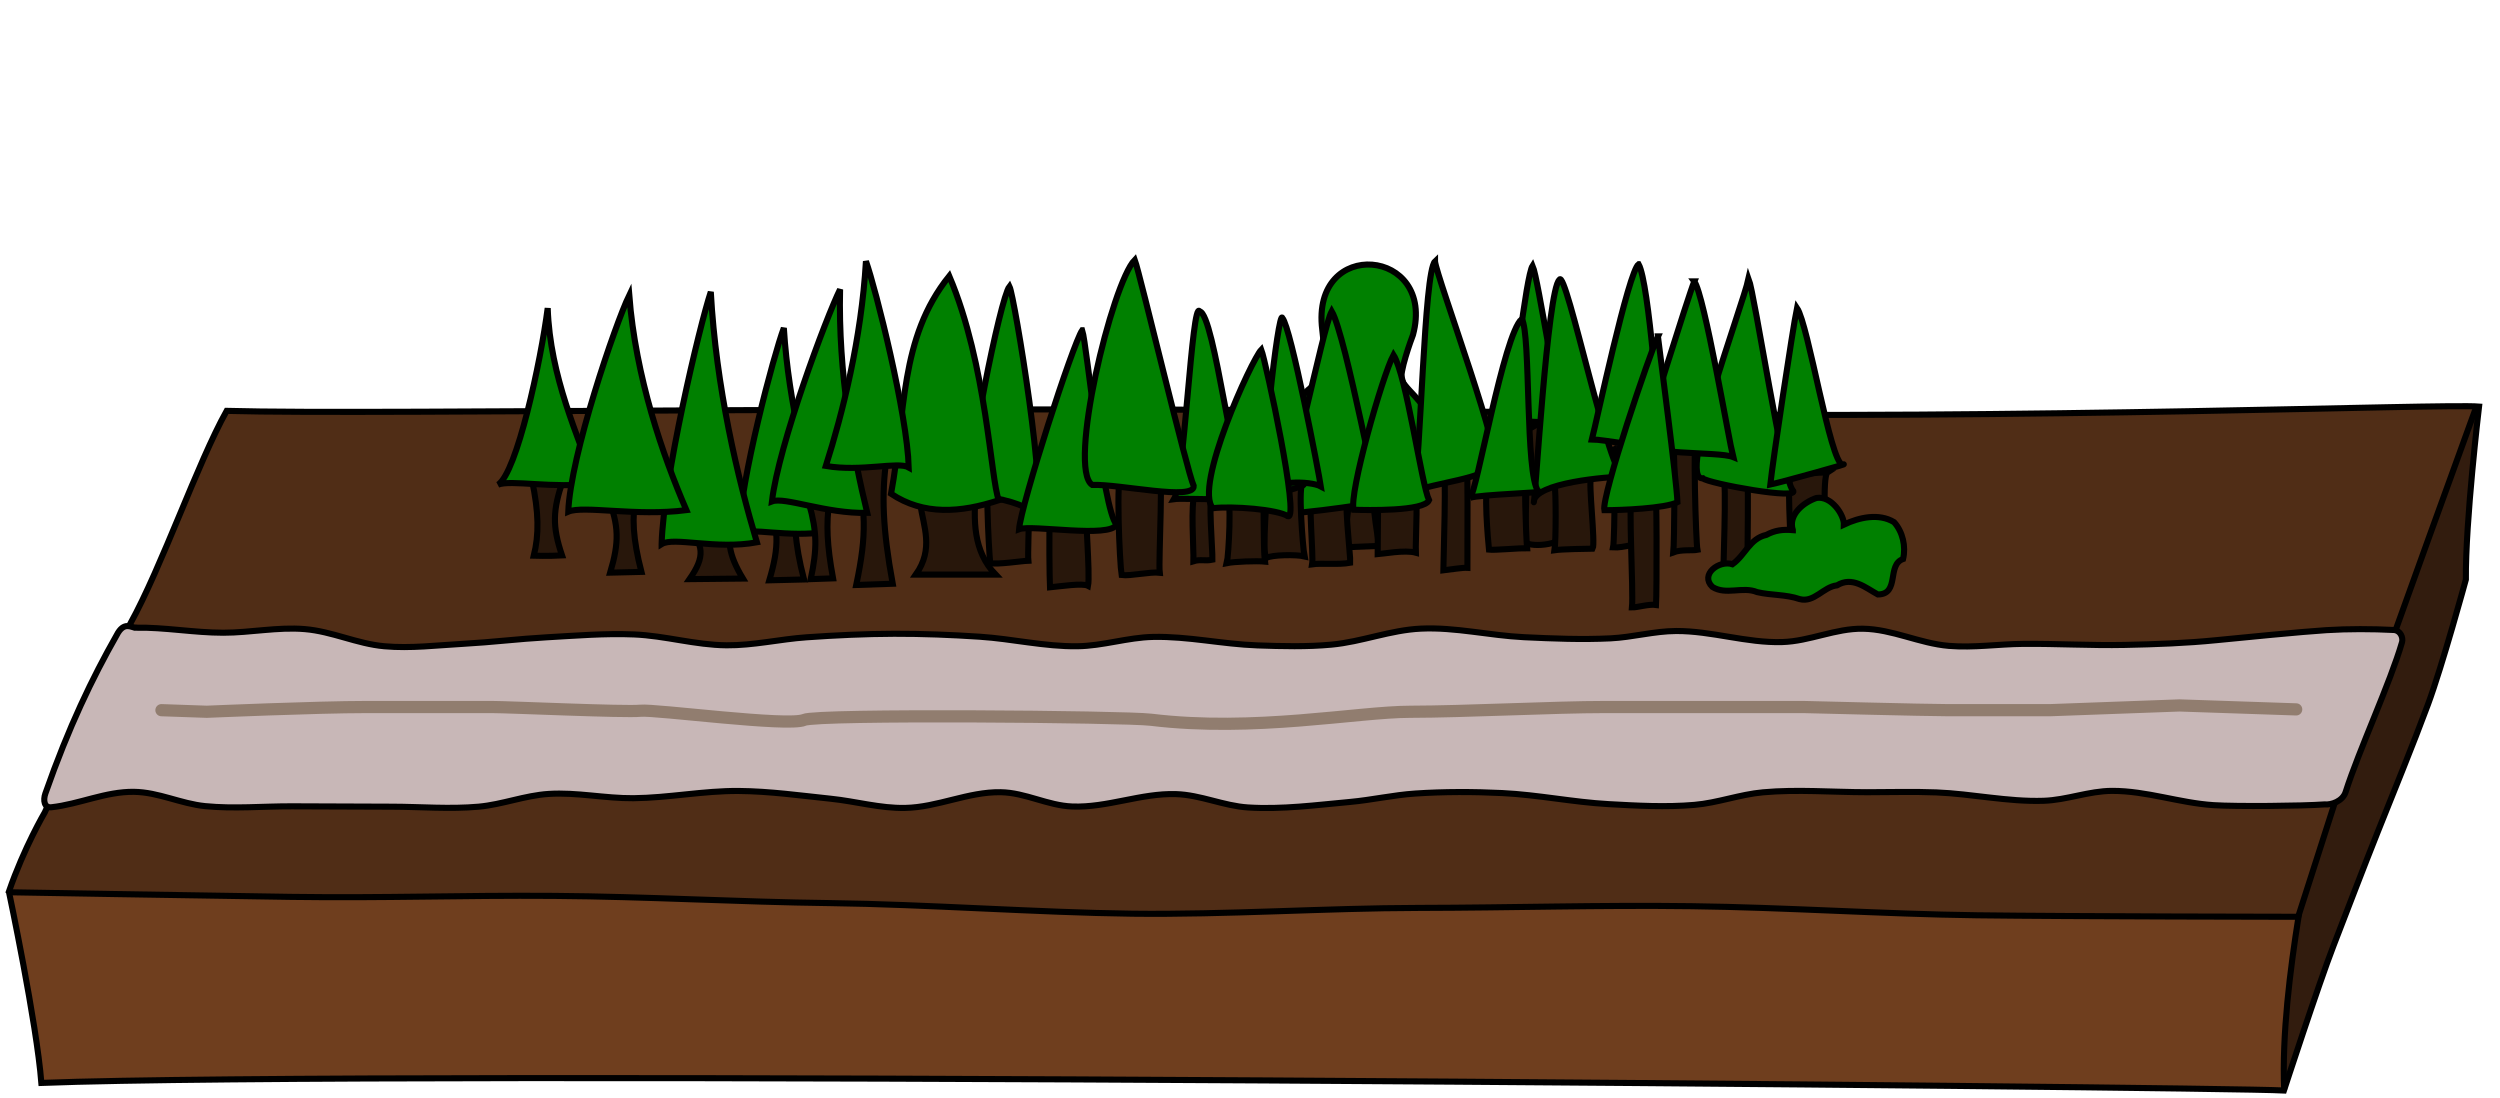
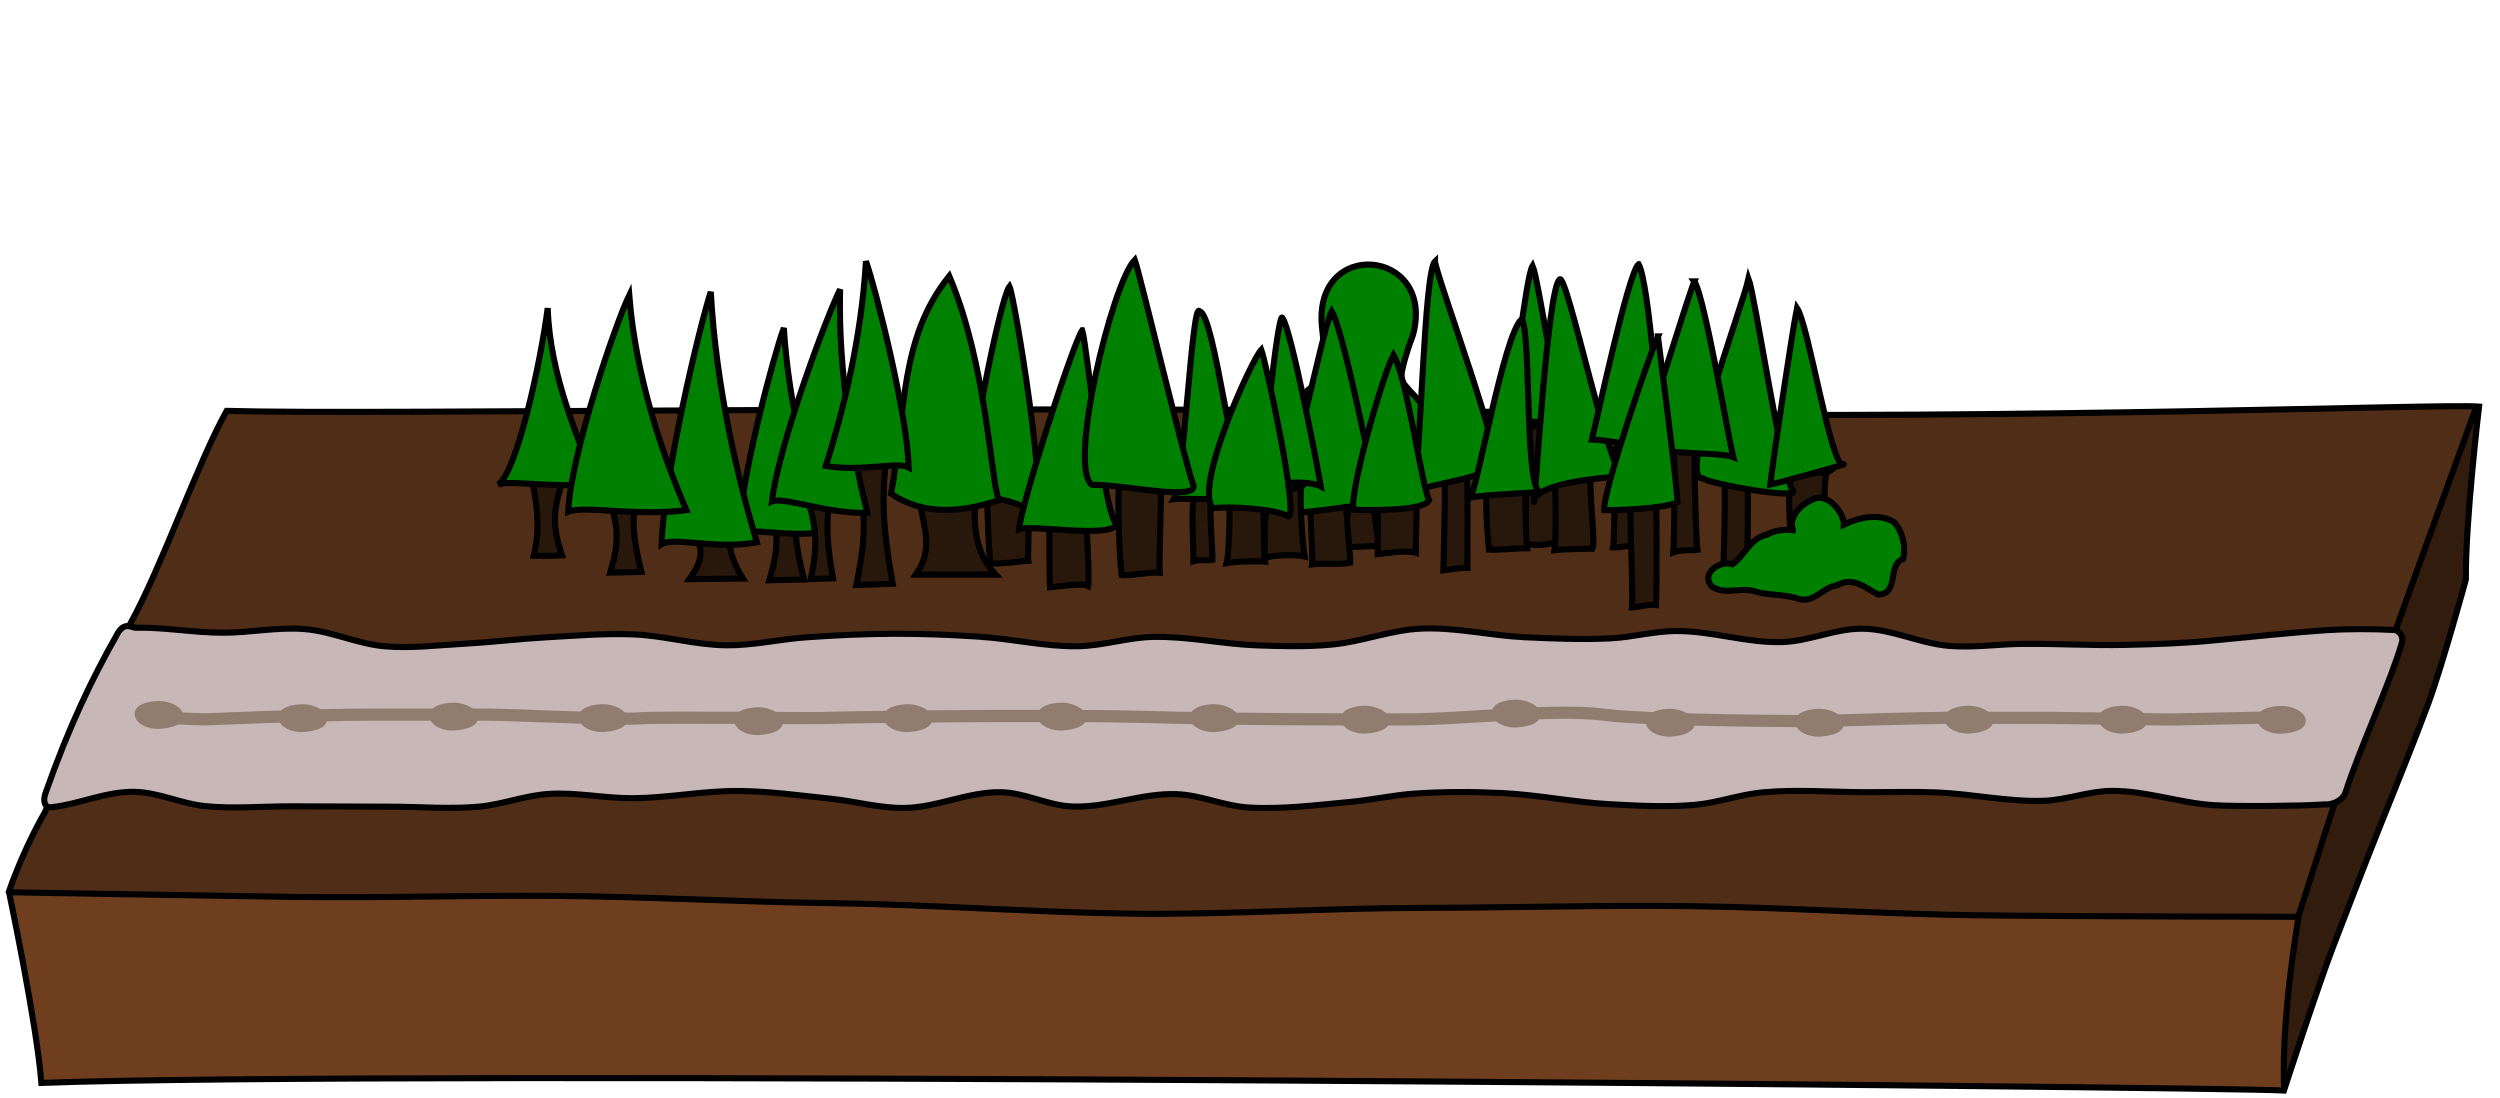
<svg xmlns="http://www.w3.org/2000/svg" version="1.1" id="svg2" height="360" width="820">
  <defs id="defs4">
    </defs>
  <g transform="translate(0,-692.3622)" id="layer1">
    <g id="g4606" transform="translate(0,59.00049)">
      <path id="path10387" d="m 2.92,925.812 c 5,-14.5 11.781,-26.011 11.781,-26.011 L 42.665,838.058 c 10.5,-19 22.173,-52.931 31.673,-69.931 50.205,1.414 248.716,-2.321 455.022,0.846 135.632,2.082 271.43,-3.252 283.763,-2.26 0,0 -4.49,37.851 -4.318,56.736 0,0 -7.708,28.258 -12.435,40.984 -4.928,13.268 -11.305,28.866 -16.556,42.01 -4.423,11.071 -10.138,26.025 -14.435,37.146 -4.923,12.738 -16.249,47.454 -16.249,47.454 -21.5,-1.25 -625.255,-6.727 -735.563,-2.484 -1.5,-19.5 -10.646,-62.746 -10.646,-62.746 z" style="fill:#502d16;fill-opacity:1;stroke:none" />
      <path id="path11497" d="m 812.064,767.251 -15.594,43 -14.562,40.531 -15.094,42.75 -13.031,40.531 c 4e-4,0 0.125,0 0.125,0 -2.748,17.24 -5.433,38.694 -4.688,56.688 0.277,-0.849 11.295,-34.578 16.156,-47.156 4.297,-11.12 10.014,-26.085 14.438,-37.156 5.251,-13.144 11.634,-28.732 16.562,-42 4.727,-12.727 12.438,-41 12.438,-41 -0.16,-17.597 3.594,-50.468 4.125,-55.031 -0.337,-0.539 -0.639,-0.941 -0.875,-1.156 z m -62.844,223.531 -3.031,0.156 c 1.058,0.03 2.482,0.067 2.938,0.094 0,0 0.091,-0.241 0.094,-0.25 z" style="fill:#321c0e;fill-opacity:1;stroke:none" />
      <path id="path11492" d="m 3.189,926.032 -0.094,0.656 c 0.534,2.537 9.015,42.98 10.469,61.875 107.539,-4.136 684.493,0.958 732.625,2.375 l 3.031,-0.156 c -4.3e-4,-0.01 4.2e-4,-0.021 0,-0.031 -0.746,-17.994 1.939,-39.447 4.688,-56.688 0,0 -75.42,-0.105 -105.5,-0.5 -31.209,-0.41 -62.353,-2.567 -93.562,-2.969 -30.75,-0.396 -58.685,0.506 -89.438,0.562 -30.379,0.056 -63.592,2.28 -93.969,1.906 -30.884,-0.38 -68.116,-3.083 -99,-3.469 -30.238,-0.378 -60.48,-2.155 -90.719,-2.375 -30.903,-0.225 -55.443,0.748 -86.344,0.312 -30.737,-0.433 -92.188,-1.5 -92.188,-1.5 z" style="fill:#6f3e1e;fill-opacity:1;stroke:none" />
      <path style="fill:none;stroke:#000000;stroke-width:2;stroke-linecap:butt;stroke-linejoin:miter;stroke-miterlimit:4;stroke-opacity:1;stroke-dasharray:none" d="m 2.92,925.812 c 5,-14.5 11.781,-26.011 11.781,-26.011 L 42.665,838.058 c 10.5,-19 22.173,-52.931 31.673,-69.931 50.205,1.414 248.716,-2.321 455.022,0.846 135.632,2.082 271.43,-3.252 283.763,-2.26 0,0 -4.49,37.851 -4.318,56.736 0,0 -7.708,28.258 -12.435,40.984 -4.928,13.268 -11.305,28.866 -16.556,42.01 -4.423,11.071 -10.138,26.025 -14.435,37.146 -4.923,12.738 -16.249,47.454 -16.249,47.454 -21.5,-1.25 -625.255,-6.727 -735.563,-2.484 -1.5,-19.5 -10.646,-62.746 -10.646,-62.746 z" id="path11505" />
      <path id="path10389" d="m 3.177,926.023 c 0,0 61.47,1.08 92.207,1.513 30.9,0.435 55.437,-0.548 86.34,-0.324 30.239,0.22 60.482,1.995 90.719,2.373 30.884,0.386 68.116,3.092 98.999,3.472 30.377,0.374 63.587,-1.846 93.966,-1.901 30.752,-0.057 58.677,-0.958 89.426,-0.562 31.21,0.402 62.38,2.57 93.589,2.98 30.08,0.395 105.495,0.496 105.495,0.496 -2.75,17.25 -5.461,38.701 -4.711,56.701" style="fill:none;stroke:#000000;stroke-width:2;stroke-linecap:butt;stroke-linejoin:miter;stroke-miterlimit:4;stroke-opacity:1;stroke-dasharray:none" />
      <path id="path10391" d="m 753.726,934.297 13.084,-40.763 15.084,-42.763 14.584,-40.514 15.584,-43.013" style="fill:none;stroke:#000000;stroke-width:2;stroke-linecap:butt;stroke-linejoin:miter;stroke-miterlimit:4;stroke-opacity:1;stroke-dasharray:none" />
      <path id="path6810" d="m 44.479,839.237 c -1.364,0.024 -3.807,-2.262 -6.228,2.486 -7.969,14.061 -15.659,29.923 -23.381,51.944 -0.765,2.222 -0.369,4.716 1.993,4.477 9.123,-1.001 17.801,-5.19 27.072,-5.062 8.055,0.11 15.356,3.894 23.342,4.688 9.434,0.938 19.021,0.031 28.538,0.062 10.905,0.036 21.823,0.102 32.729,0.125 9.464,0.02 19.016,0.844 28.413,0 7.841,-0.704 15.139,-3.68 23.007,-4.188 9.255,-0.597 18.495,1.491 27.784,1.406 11.551,-0.105 22.98,-2.465 34.531,-2.375 10.182,0.079 20.255,1.514 30.34,2.562 8.123,0.845 16.065,3.162 24.264,3 10.688,-0.212 20.657,-5.335 31.346,-5.156 8.103,0.136 15.374,4.375 23.468,4.688 11.469,0.443 22.554,-4.42 34.028,-4.062 8.11,0.253 15.548,3.86 23.635,4.375 11.151,0.71 22.374,-0.801 33.483,-1.812 7.162,-0.652 14.144,-2.27 21.33,-2.75 9.488,-0.634 19.075,-0.622 28.58,-0.156 11.693,0.573 23.14,2.968 34.824,3.625 9.358,0.526 18.838,1.049 28.161,0.25 7.698,-0.66 14.854,-3.429 22.546,-4.125 11.268,-1.019 22.719,-0.038 34.07,-0.031 7.582,0.005 15.184,-0.243 22.755,0.062 11.781,0.475 23.414,3.133 35.201,2.75 7.627,-0.248 14.827,-3.233 22.462,-3.25 11.299,-0.025 22.058,3.962 33.316,4.688 7.426,0.479 28.958,0.279 36.378,-0.25 2.152,0.218 5.923,-1.001 6.908,-4.088 4.42,-13.849 14.676,-35.917 18.491,-49.107 0.438,-1.514 -0.543,-3.882 -2.668,-4.016 -7.378,-0.371 -14.786,-0.393 -22.145,0.055 -7.464,0.455 -28.62,2.541 -36.043,3.281 -9.945,0.992 -20.017,1.355 -30.047,1.562 -11.116,0.23 -22.238,-0.439 -33.357,-0.344 -8.132,0.07 -16.308,1.338 -24.39,0.656 -9.663,-0.815 -18.439,-5.464 -28.161,-5.625 -9.043,-0.15 -17.446,4.11 -26.485,4.375 -11.698,0.344 -23.076,-3.669 -34.782,-3.625 -7.235,0.027 -14.278,2.051 -21.498,2.406 -9.442,0.464 -18.928,0.076 -28.371,-0.375 -11.329,-0.541 -22.53,-3.337 -33.86,-2.812 -10.045,0.465 -19.349,4.317 -29.334,5.25 -8.03,0.751 -16.222,0.534 -24.306,0.25 -11.457,-0.402 -22.73,-3.018 -34.196,-2.781 -8.397,0.174 -16.452,2.957 -24.85,3.062 -10.744,0.134 -21.271,-2.418 -31.975,-3.125 -9.349,-0.618 -18.733,-0.997 -28.119,-0.969 -9.581,0.028 -19.166,0.49 -28.706,1.156 -8.795,0.614 -17.442,2.703 -26.275,2.625 -10.246,-0.091 -20.11,-3.134 -30.34,-3.562 -9.529,-0.399 -19.104,0.409 -28.622,0.938 -9.088,0.505 -18.109,1.626 -27.197,2.125 -8.672,0.476 -17.433,1.587 -26.066,0.812 -8.996,-0.808 -17.103,-4.874 -26.108,-5.625 -8.881,-0.741 -17.799,1.187 -26.736,1.188 -9.59,10e-4 -19.202,-1.822 -28.748,-1.656 z" style="fill:#c8b7b7;stroke:#000000;stroke-width:2;stroke-linecap:butt;stroke-linejoin:miter;stroke-miterlimit:4;stroke-opacity:1;stroke-dasharray:none" />
      <path id="path6869-6" d="m 439.465,765.486 c 4.252,17.992 4.366,28.08 0.876,47.407 l 11.969,-0.479 c -3.303,-20.993 -3.695,-34.342 -2.043,-47.886 0,0 -5.578,0.115 -10.801,0.958 z" style="fill:#28170b;stroke:#000000;stroke-width:2;stroke-linecap:butt;stroke-linejoin:miter;stroke-miterlimit:4;stroke-opacity:1;stroke-dasharray:none" />
      <path id="path4262" d="m 469.399,775.65 c 0.767,-8.818 -7.493,-13.332 -9.581,-17.534 -1.031,-2.22 3.118,-13.596 3.638,-14.912 7.677,-28.555 -33.532,-32.292 -29.764,-1.737 0.696,5.641 0.249,6.407 3.194,15.607 -8.481,2.14 -13.101,9.45 -13.073,14.961 -1.536,19.205 44.454,18.187 45.585,3.616 z" style="fill:#008000;fill-opacity:1;stroke:#000000;stroke-width:2;stroke-linecap:butt;stroke-linejoin:miter;stroke-miterlimit:4;stroke-opacity:1;stroke-dasharray:none" />
      <path id="path7475-4" d="m 324.796,784.681 c -1.996,-0.19 -0.436,30.05 0,33.377 2.47,0.545 10.026,-0.69 12.5,-0.776 -0.389,-3.696 1.474,-36.982 -0.5,-36.482 -1.862,1.134 -11.371,0.934 -12,3.881" style="fill:#28170b;fill-opacity:1;stroke:#000000;stroke-width:2;stroke-linecap:butt;stroke-linejoin:miter;stroke-miterlimit:4;stroke-opacity:1;stroke-dasharray:none" />
      <path id="path6881" d="m 331.105,727.297 c 1.681,3.474 12.888,72.035 8.32,74.067 -4.406,-2.365 -8.973,-4.594 -21.441,-5.619 -1.051,-8.283 10.032,-64.516 13.121,-68.448 z" style="fill:#008000;stroke:#000000;stroke-width:2;stroke-linecap:butt;stroke-linejoin:miter;stroke-miterlimit:4;stroke-opacity:1;stroke-dasharray:none" />
      <g style="stroke-width:2;stroke-miterlimit:4;stroke-dasharray:none" transform="translate(35.93576,-53.75754)" id="g6877">
        <path style="fill:#28170b;fill-opacity:1;stroke:#000000;stroke-width:2;stroke-linecap:butt;stroke-linejoin:miter;stroke-miterlimit:4;stroke-opacity:1;stroke-dasharray:none" d="m 265.872,99.889 c 1.095,7.582 4.554,14.869 -1.414,23.335 l 26.163,0 c -7.378,-7.676 -7.351,-17.82 -6.364,-28.284 z" id="path6875" transform="translate(0,752.3622)" />
        <path style="fill:#008000;stroke:#000000;stroke-width:2;stroke-linecap:butt;stroke-linejoin:miter;stroke-miterlimit:4;stroke-opacity:1;stroke-dasharray:none" d="m 275.418,777.651 c -16.481,20.514 -14.149,44.776 -19.092,71.418 10.714,7.133 22.763,6.255 35.355,2.121 -2.684,-6.55 -3.877,-44.341 -16.263,-73.539 z" id="path6873" />
      </g>
      <path id="path6865" d="m 251.497,796.231 c 4.042,10.427 4.151,16.274 0.833,27.475 l 11.378,-0.278 c -3.14,-12.167 -3.513,-19.903 -1.943,-27.752 0,0 -5.303,0.067 -10.268,0.555 z" style="fill:#28170b;stroke:#000000;stroke-width:2;stroke-linecap:butt;stroke-linejoin:miter;stroke-miterlimit:4;stroke-opacity:1;stroke-dasharray:none" />
      <path id="path6869" d="m 279.965,784.731 c 4.252,15.373 4.366,23.993 0.876,40.507 l 11.969,-0.409 c -3.303,-17.938 -3.695,-29.343 -2.043,-40.916 0,0 -5.578,0.098 -10.801,0.818 z" style="fill:#28170b;stroke:#000000;stroke-width:2;stroke-linecap:butt;stroke-linejoin:miter;stroke-miterlimit:4;stroke-opacity:1;stroke-dasharray:none" />
      <path id="path6871" d="m 224.887,805.253 c 6.222,6.855 6.389,10.699 1.282,18.062 l 17.514,-0.182 c -4.833,-7.999 -5.407,-13.084 -2.99,-18.245 0,0 -8.162,0.044 -15.806,0.365 z" style="fill:#28170b;stroke:#000000;stroke-width:2;stroke-linecap:butt;stroke-linejoin:miter;stroke-miterlimit:4;stroke-opacity:1;stroke-dasharray:none" />
      <path style="fill:#28170b;stroke:#000000;stroke-width:2;stroke-linecap:butt;stroke-linejoin:miter;stroke-miterlimit:4;stroke-opacity:1;stroke-dasharray:none" d="m 184.346,815.547 c -3.222,-9.545 -3.087,-14.811 0.345,-24.759 L 174.44,790.584 c 2.341,11.075 2.368,18.051 0.643,25.053 0,0 4.775,0.151 9.263,-0.09 z" id="path6815-2" />
      <path id="path6841" d="m 242.349,808.275 c 0.521,-17.436 11.36,-58.283 14.75,-67.336 1.564,25.484 8.091,49.761 13.828,66.862 -12.255,2.012 -24.927,-1.538 -28.577,0.474 z" style="fill:#008000;stroke:#000000;stroke-width:2;stroke-linecap:butt;stroke-linejoin:miter;stroke-miterlimit:4;stroke-opacity:1;stroke-dasharray:none" />
      <path style="fill:#008000;stroke:#000000;stroke-width:2;stroke-linecap:butt;stroke-linejoin:miter;stroke-miterlimit:4;stroke-opacity:1;stroke-dasharray:none" d="m 163.328,792.351 c 6.203,-3.876 14.058,-40.469 16.319,-57.933 0.756,22.597 10.078,42.056 15.299,57.525 -13.559,1.731 -27.579,-1.323 -31.618,0.408 z" id="path6813-2" />
      <path id="path6839" d="m 217.012,811.825 c 0.57,-21.42 12.422,-71.6 16.129,-82.722 1.711,31.306 8.848,61.132 15.121,82.14 -13.401,2.472 -27.258,-1.889 -31.25,0.583 z" style="fill:#008000;stroke:#000000;stroke-width:2;stroke-linecap:butt;stroke-linejoin:miter;stroke-miterlimit:4;stroke-opacity:1;stroke-dasharray:none" />
      <path id="path6867" d="m 265.387,798.565 c 2.599,9.393 2.669,14.66 0.535,24.75 l 7.316,-0.25 c -2.019,-10.96 -2.259,-17.929 -1.249,-25 0,0 -3.41,0.06 -6.602,0.5 z" style="fill:#28170b;stroke:#000000;stroke-width:2;stroke-linecap:butt;stroke-linejoin:miter;stroke-miterlimit:4;stroke-opacity:1;stroke-dasharray:none" />
      <path id="path6845" d="m 253.196,797.825 c 2.184,-18.499 17.806,-60.399 22.347,-69.538 -0.651,27.384 4.231,54.225 8.913,73.301 -13.573,0.313 -27.087,-5.362 -31.261,-3.763 z" style="fill:#008000;stroke:#000000;stroke-width:2;stroke-linecap:butt;stroke-linejoin:miter;stroke-miterlimit:4;stroke-opacity:1;stroke-dasharray:none" />
      <g style="stroke-width:2;stroke-miterlimit:4;stroke-dasharray:none" transform="translate(77.38729,-26.17175)" id="g6817">
        <path style="fill:#28170b;stroke:#000000;stroke-width:2;stroke-linecap:butt;stroke-linejoin:miter;stroke-miterlimit:4;stroke-opacity:1;stroke-dasharray:none" d="m 122,70.25 c 3.641,9.393 3.739,14.66 0.75,24.75 L 133,94.75 c -2.828,-10.96 -3.164,-17.929 -1.75,-25 0,0 -4.777,0.06 -9.25,0.5 z" id="path6815" transform="translate(0,752.3622)" />
        <path style="fill:#008000;stroke:#000000;stroke-width:2;stroke-linecap:butt;stroke-linejoin:miter;stroke-miterlimit:4;stroke-opacity:1;stroke-dasharray:none" d="M 109,75 C 109.707,56.615 124.404,13.546 129,4 131.121,30.87 139.972,56.469 147.75,74.5 131.133,76.621 113.95,72.879 109,75 z" id="path6813" transform="translate(0,752.3622)" />
      </g>
      <path style="fill:#28170b;fill-opacity:1;stroke:#000000;stroke-width:2;stroke-linecap:butt;stroke-linejoin:miter;stroke-miterlimit:4;stroke-opacity:1;stroke-dasharray:none" d="m 430.387,796.95 c -1.387,-1.441 0.467,18.935 0,21.5 3.093,-0.439 8.651,0.212 12.5,-0.5 0.16,-1.894 -2.494,-23.341 -0.5,-23.5 0.878,-1.797 -13.811,1.652 -12,2.5" id="path7487" />
      <path id="path7473" d="m 529.099,779.086 c 0.775,-1.902 0.564,31.265 0,33.829 1.648,0.109 3.827,-0.273 6.08,-0.787 -0.266,-1.943 0.71,-36.352 -0.243,-36.976 -0.948,0.702 -5.659,0.839 -5.837,3.934" style="fill:#28170b;fill-opacity:1;stroke:#000000;stroke-width:2;stroke-linecap:butt;stroke-linejoin:miter;stroke-miterlimit:4;stroke-opacity:1;stroke-dasharray:none" />
      <path style="fill:#28170b;fill-opacity:1;stroke:#000000;stroke-width:2;stroke-linecap:butt;stroke-linejoin:miter;stroke-miterlimit:4;stroke-opacity:1;stroke-dasharray:none" d="m 344.387,804.503 c -0.368,1.966 -0.129,18.956 0,21.5 3.401,-0.332 10.74,-1.449 12.5,-0.5 0.718,-3.712 -1.107,-25.406 -0.5,-23.5 0.367,-1.966 -12.582,0.586 -12,2.5" id="path7489" />
      <path id="path7475" d="m 367.887,788.604 c -1.996,-0.19 -0.613,29.697 0,33.377 2.912,0.369 9.319,-1.132 12.5,-0.776 -0.478,-3.961 1.474,-36.982 -0.5,-36.482 -1.862,1.134 -11.371,0.934 -12,3.881" style="fill:#28170b;fill-opacity:1;stroke:#000000;stroke-width:2;stroke-linecap:butt;stroke-linejoin:miter;stroke-miterlimit:4;stroke-opacity:1;stroke-dasharray:none" />
      <path style="fill:#28170b;fill-opacity:1;stroke:#000000;stroke-width:2;stroke-linecap:butt;stroke-linejoin:miter;stroke-miterlimit:4;stroke-opacity:1;stroke-dasharray:none" d="m 391.451,817.443 c 2.387,-0.727 3.682,0.032 6.224,-0.5 0.072,-3.166 -1.434,-20.722 -0.058,-22.174 1.736,-0.994 -2.981,0.543 -5.724,1.13 -1.428,2.03 -0.327,17.772 -0.442,21.544 z" id="path7491" />
      <path id="path7477" d="m 402.387,796.561 c 1.699,-1.056 0.609,19.227 0,21.5 2.471,-0.499 9.781,-0.775 12.5,-0.5 -0.577,-4.019 -0.34,-25.494 -0.5,-23.5 -0.56,1.92 -13.461,3.866 -12,2.5" style="fill:#28170b;fill-opacity:1;stroke:#000000;stroke-width:2;stroke-linecap:butt;stroke-linejoin:miter;stroke-miterlimit:4;stroke-opacity:1;stroke-dasharray:none" />
      <path id="path7479" d="m 499.887,774.001 c 1.51,-2.206 0.546,39.416 0,36.178 -0.816,3.073 11.721,2.258 12.5,-0.841 1.791,-1.499 -1.895,-41.955 -0.5,-39.543 -0.275,-3.333 -10.226,5.76 -12,4.207" style="fill:#28170b;fill-opacity:1;stroke:#000000;stroke-width:2;stroke-linecap:butt;stroke-linejoin:miter;stroke-miterlimit:4;stroke-opacity:1;stroke-dasharray:none" />
      <path style="fill:#28170b;fill-opacity:1;stroke:#000000;stroke-width:2;stroke-linecap:butt;stroke-linejoin:miter;stroke-miterlimit:4;stroke-opacity:1;stroke-dasharray:none" d="m 451.887,793.64 c 0.201,-1.99 0.046,18.538 0,21.5 1.415,-0.092 8.953,-1.497 12.5,-0.5 -0.159,-3.401 0.949,-22.122 -0.5,-23.5 -1.541,1.275 -10.36,1.355 -12,2.5" id="path7495" />
      <path id="path7481" d="m 488.387,792.159 c -1.939,0.492 -0.281,18.718 0,21.5 1.695,0.205 10.398,-0.556 12.5,-0.5 -0.422,-4.355 -0.992,-25.439 -0.5,-23.5 -0.76,1.85 -13.759,3.452 -12,2.5" style="fill:#28170b;fill-opacity:1;stroke:#000000;stroke-width:2;stroke-linecap:butt;stroke-linejoin:miter;stroke-miterlimit:4;stroke-opacity:1;stroke-dasharray:none" />
      <path style="fill:#28170b;fill-opacity:1;stroke:#000000;stroke-width:2;stroke-linecap:butt;stroke-linejoin:miter;stroke-miterlimit:4;stroke-opacity:1;stroke-dasharray:none" d="m 509.887,792.326 c 0.507,1.935 0.472,18.661 0,21.5 2.433,-0.354 10.477,-0.474 12.5,-0.5 0.983,-1.742 -1.484,-21.759 -0.5,-23.5 1.177,-1.617 -13.994,2.348 -12,2.5" id="path7497" />
      <path id="path7483" d="m 587.387,790.867 c -1.221,-1.584 -0.1,19.367 0,21.5 2.634,0.43 9.875,0.351 12.5,-0.5 -1.25,-1.561 -2.161,-22.386 -0.5,-23.5 -1.994,-0.158 -12.339,0.529 -12,2.5" style="fill:#28170b;fill-opacity:1;stroke:#000000;stroke-width:2;stroke-linecap:butt;stroke-linejoin:miter;stroke-miterlimit:4;stroke-opacity:1;stroke-dasharray:none" />
      <path style="fill:#28170b;fill-opacity:1;stroke:#000000;stroke-width:2;stroke-linecap:butt;stroke-linejoin:miter;stroke-miterlimit:4;stroke-opacity:1;stroke-dasharray:none" d="m 548.855,779.357 c 0.635,2.828 0.297,32.218 0,35.172 2.644,-1.004 6.313,-0.502 7.897,-0.818 -0.497,-2.489 -1.559,-37.858 -0.316,-38.444 0.93,2.214 -6.456,5.578 -7.581,4.09" id="path7499" />
      <path id="path7485" d="m 565.227,789.813 c 1.254,0.408 -0.186,32.709 0,35.172 3.433,-1.047 5.68,-0.368 7.897,-0.818 -0.064,-3.09 0.622,-40.637 -0.316,-38.444 0.268,3.198 -8.305,1.408 -7.581,4.09" style="fill:#28170b;fill-opacity:1;stroke:#000000;stroke-width:2;stroke-linecap:butt;stroke-linejoin:miter;stroke-miterlimit:4;stroke-opacity:1;stroke-dasharray:none" />
      <path id="path7501" d="m 473.415,785.261 c 1.087,1.669 0.021,32.209 0,35.172 2.773,-0.311 6.081,-0.919 7.897,-0.818 0.003,-3.272 0.196,-41.435 -0.316,-38.444 -1.25,0.479 -7.385,7.322 -7.581,4.09" style="fill:#28170b;fill-opacity:1;stroke:#000000;stroke-width:2;stroke-linecap:butt;stroke-linejoin:miter;stroke-miterlimit:4;stroke-opacity:1;stroke-dasharray:none" />
      <path style="fill:#28170b;fill-opacity:1;stroke:#000000;stroke-width:2;stroke-linecap:butt;stroke-linejoin:miter;stroke-miterlimit:4;stroke-opacity:1;stroke-dasharray:none" d="m 535.287,797.426 c -1.248,-0.515 0.518,29.778 0,35.172 1.645,0.041 5.55,-1.162 7.897,-0.818 0.241,-3.83 0.301,-41.3 -0.316,-38.444 0.249,3.208 -8.728,5.463 -7.581,4.09" id="path7471" />
      <path id="path6843" d="m 298.068,786.667 c -0.496,-17.51 -10.811,-58.529 -14.037,-67.621 -1.489,25.591 -7.701,49.972 -13.16,67.145 11.663,2.02 23.723,-1.544 27.197,0.476 z" style="fill:#008000;stroke:#000000;stroke-width:2;stroke-linecap:butt;stroke-linejoin:miter;stroke-miterlimit:4;stroke-opacity:1;stroke-dasharray:none" />
      <path id="path6883" d="m 354.966,741.681 c 1.568,4.748 6.672,58.583 11.235,63.726 -1.949,4.604 -27.811,-0.046 -31.951,1.538 0.649,-8.038 17.635,-60.838 20.715,-65.264 z" style="fill:#008000;stroke:#000000;stroke-width:2;stroke-linecap:butt;stroke-linejoin:miter;stroke-miterlimit:4;stroke-opacity:1;stroke-dasharray:none" />
      <path style="fill:#008000;stroke:#000000;stroke-width:2;stroke-linecap:butt;stroke-linejoin:miter;stroke-miterlimit:4;stroke-opacity:1;stroke-dasharray:none" d="m 573.539,724.7 c 2.046,5.439 11.178,65.613 14.442,69.401 3.493,3.578 -28.019,-2.211 -29.452,-3.858 -8.609,0.803 12.932,-56.112 15.01,-65.543 z" id="path6911" />
      <path style="fill:#008000;stroke:#000000;stroke-width:2;stroke-linecap:butt;stroke-linejoin:miter;stroke-miterlimit:4;stroke-opacity:1;stroke-dasharray:none" d="m 436.804,735.442 c 4.757,8.257 15.545,67.292 15.684,62.294 4.988,-0.353 -26.577,4.664 -34.282,4.1 5.209,-6.718 15.453,-60.446 18.598,-66.394 z" id="path6917" />
      <path style="fill:#28170b;fill-opacity:1;stroke:#000000;stroke-width:2;stroke-linecap:butt;stroke-linejoin:miter;stroke-miterlimit:4;stroke-opacity:1;stroke-dasharray:none" d="m 415.387,794.855 c 0.535,-1.927 -1.63,20.341 0,21.5 1.76,-1.042 9.855,-1.133 12.5,-0.5 -0.563,-2.698 -2.236,-24.493 -0.5,-23.5 1.999,-0.068 -11.938,4.499 -12,2.5" id="path7493" />
      <path style="fill:#008000;stroke:#000000;stroke-width:2;stroke-linecap:butt;stroke-linejoin:miter;stroke-miterlimit:4;stroke-opacity:1;stroke-dasharray:none" d="m 393.476,735.506 c 4.959,0.64 11.197,58.064 15.913,59.725 3.969,3.041 -20.933,1.348 -24.302,1.837 3.252,-5.439 5.901,-65.899 8.389,-61.563 z" id="path6923" />
      <path style="fill:#008000;stroke:#000000;stroke-width:2;stroke-linecap:butt;stroke-linejoin:miter;stroke-miterlimit:4;stroke-opacity:1;stroke-dasharray:none" d="m 420.624,737.679 c 2.782,2.936 12.012,51.225 12.613,55.224 -3.562,-1.915 -16.475,-1.949 -17.645,2.119 -2.881,-3.726 3.789,-61.193 5.032,-57.344 z" id="path6929" />
      <path id="path6881-0" d="m 502.692,720.498 c 1.956,4.654 8.035,46.562 10.749,51.651 -2.854,0.134 -14.181,-0.914 -18.649,-0.55 1.321,-7.642 5.706,-47.703 7.9,-51.101 z" style="fill:#008000;stroke:#000000;stroke-width:2;stroke-linecap:butt;stroke-linejoin:miter;stroke-miterlimit:4;stroke-opacity:1;stroke-dasharray:none" />
      <path style="fill:#008000;stroke:#000000;stroke-width:2;stroke-linecap:butt;stroke-linejoin:miter;stroke-miterlimit:4;stroke-opacity:1;stroke-dasharray:none" d="m 511.486,725.14 c 2.1,-4.538 16.671,66.346 21.32,64.505 -4.999,0.098 -29.769,1.936 -29.729,8.461 0.429,0.429 4.492,-69.858 8.409,-72.966 z" id="path6913" />
      <path style="fill:#008000;stroke:#000000;stroke-width:2;stroke-linecap:butt;stroke-linejoin:miter;stroke-miterlimit:4;stroke-opacity:1;stroke-dasharray:none" d="m 470.687,719.087 c 0.437,4.981 23.765,67.683 18.902,66.523 -1.547,4.755 -20.058,6.142 -25.853,9.073 2.285,-10.078 3.303,-72.178 6.951,-75.597 z" id="path6919" />
      <path style="fill:#008000;stroke:#000000;stroke-width:2;stroke-linecap:butt;stroke-linejoin:miter;stroke-miterlimit:4;stroke-opacity:1;stroke-dasharray:none" d="m 499.15,737.978 c 2.98,4.696 1.067,51.038 5.397,56.52 4.02,0.443 -19.504,1.032 -22.386,2.161 2.113,-1.201 11.017,-53.698 16.989,-58.682 z" id="path6925" />
      <path style="fill:#008000;stroke:#000000;stroke-width:2;stroke-linecap:butt;stroke-linejoin:miter;stroke-miterlimit:4;stroke-opacity:1;stroke-dasharray:none" d="m 457.061,749.763 c 4.288,6.746 9.203,42.547 11.665,47.671 -1.594,3.717 -20.525,3.262 -24.721,3.126 -1.659,-5.101 9.467,-44.068 13.056,-50.797 z" id="path6931" />
      <path id="path6883-5" d="m 555.731,725.653 c 3.291,4.418 11.364,52.321 12.76,57.634 -4.813,-2.03 -31.29,-0.233 -29.23,-5.612 -0.825,1.755 14.748,-48.042 16.471,-52.022 z" style="fill:#008000;stroke:#000000;stroke-width:2;stroke-linecap:butt;stroke-linejoin:miter;stroke-miterlimit:4;stroke-opacity:1;stroke-dasharray:none" />
      <path style="fill:#008000;stroke:#000000;stroke-width:2;stroke-linecap:butt;stroke-linejoin:miter;stroke-miterlimit:4;stroke-opacity:1;stroke-dasharray:none" d="m 372.21,718.588 c 1.711,4.698 17.198,69.649 19.329,74.172 0.307,4.991 -24.335,-0.704 -33.299,-0.343 -8.176,-5.321 6.48,-66.102 13.97,-73.829 z" id="path6915" />
      <path style="fill:#008000;stroke:#000000;stroke-width:2;stroke-linecap:butt;stroke-linejoin:miter;stroke-miterlimit:4;stroke-opacity:1;stroke-dasharray:none" d="m 589.414,734.365 c 3.759,5.512 10.908,50.819 14.914,51.376 3.943,-0.9 -19.361,5.632 -23.673,6.551 0.843,-7.812 7.334,-50.988 8.758,-57.927 z" id="path6921" />
      <path style="fill:#008000;stroke:#000000;stroke-width:2;stroke-linecap:butt;stroke-linejoin:miter;stroke-miterlimit:4;stroke-opacity:1;stroke-dasharray:none" d="m 413.71,748.053 c 1.466,3.952 12.671,55.682 8.759,54.655 -3.346,-2.272 -18.276,-3.409 -24.629,-2.66 -6.409,-6.869 12.703,-48.702 15.87,-51.995 z" id="path6927" />
      <path style="fill:#008000;stroke:#000000;stroke-width:2;stroke-linecap:butt;stroke-linejoin:miter;stroke-miterlimit:4;stroke-opacity:1;stroke-dasharray:none" d="m 537.471,720.018 c 3.464,6.23 6.8,53.354 6.943,59.2 -5.714,1.169 -17.89,-1.68 -22.275,-1.719 1.494,-5.703 12.014,-55.167 15.331,-57.481 z" id="path6933" />
      <path id="path6885-7" d="m 543.8,743.69 c 0.621,5.356 6.125,46.923 6.405,54.399 -3.937,2.028 -18.671,2.652 -23.988,2.613 -0.896,-4.811 14.941,-51.572 17.584,-57.012 z" style="fill:#008000;stroke:#000000;stroke-width:2;stroke-linecap:butt;stroke-linejoin:miter;stroke-miterlimit:4;stroke-opacity:1;stroke-dasharray:none" />
      <path id="path6800" d="m 588.046,807.239 c -1.6,-5.034 3.575,-9.145 7.748,-10.545 4.961,-0.809 9.111,5.676 9.002,8.739 4.98,-2.364 11.462,-3.834 16.45,-0.813 2.881,3.184 3.924,8.024 2.968,12.093 -5.431,1.904 -1.005,11.585 -8.276,11.637 -4.126,-2.257 -8.347,-6.032 -13.393,-2.994 -4.51,0.484 -7.441,5.77 -12.254,4.511 -4.59,-1.578 -9.309,-1.197 -13.961,-2.294 -4.708,-1.975 -10.23,1.119 -14.676,-1.713 -4.191,-4.09 2.259,-8.856 6.594,-7.43 4.223,-3.006 5.599,-8.4 11.123,-9.629 2.851,-1.527 5.398,-1.825 8.675,-1.56 z" style="fill:#008000;fill-opacity:1;stroke:#000000;stroke-width:2;stroke-linecap:butt;stroke-linejoin:miter;stroke-miterlimit:4;stroke-opacity:1;stroke-dasharray:none" />
-       <path id="path4800" d="m 753.149,866.043 -38.27,-1.298 -42.522,1.557 c 0,0 -26.222,0 -33.309,0 -7.087,0 -47.483,-1.038 -47.483,-1.038 0,0 -48.9,0 -65.2,0 -16.3,0 -46.066,1.533 -63.783,1.557 -17.458,0.024 -51.158,6.736 -85.06,2.614 -8.629,-1.049 -109.385,-1.906 -113.75,0.05 -5.174,2.319 -48.765,-3.519 -53.726,-3 -4.961,0.519 -42.992,-1.221 -48.661,-1.221 -5.67,0 -24.804,0 -41.105,0 -16.3,0 -52.444,1.557 -52.444,1.557 l -14.883,-0.519" style="fill:none;stroke:#917d6f;stroke-width:4;stroke-linecap:round;stroke-linejoin:round;stroke-miterlimit:4;stroke-opacity:1;stroke-dasharray:none;stroke-dashoffset:0" />
+       <path id="path4800" d="m 752.649,868.543 -40.745,0.824 -40.047,-0.564 c 0,0 -26.222,0 -33.309,0 -7.087,0 -42.887,1.083 -42.887,1.083 0,0 -53.143,0 -69.797,-2.121 -16.169,-2.06 -46.066,1.533 -63.783,1.557 -17.458,0.024 -54.679,0.116 -89.285,-0.861 -20.481,-0.578 -82.868,-0.139 -102.79,0.404 -5.668,0.154 -55.501,-0.398 -60.462,0.121 -4.961,0.519 -42.992,-1.221 -48.661,-1.221 -5.67,0 -24.804,0 -41.105,0 -16.3,0 -52.444,1.557 -52.444,1.557 l -14.883,-0.519" style="fill:none;stroke:#917d6f;stroke-width:4;stroke-linecap:round;stroke-linejoin:round;stroke-miterlimit:4;stroke-opacity:1;stroke-dasharray:none;stroke-dashoffset:0" />
+     </g>
+     <g transform="translate(-1.212149,0.5492162)" id="g13794" style="fill:#917d6f;stroke:#917d6f">
+       <path id="path13672" d="m 45.912,926.452 c 0.473,2.733 4.467,4.03 7.24,3.936 2.529,-0.085 7.263,-0.805 7.623,-3.31 0.437,-3.042 -4.253,-4.818 -7.326,-4.834 -3.251,-0.017 -8.091,1.004 -7.537,4.207 z" style="fill:#917d6f;stroke:#917d6f;stroke-width:1px;stroke-linecap:butt;stroke-linejoin:miter;stroke-opacity:1" />
+       <path id="path13672-4" d="m 742.11,928.044 c 0.473,2.733 4.467,4.03 7.24,3.936 2.529,-0.085 7.263,-0.805 7.623,-3.31 0.437,-3.042 -4.253,-4.818 -7.326,-4.834 -3.251,-0.017 -8.091,1.004 -7.537,4.207 z" style="fill:#917d6f;stroke:#917d6f;stroke-width:1px;stroke-linecap:butt;stroke-linejoin:miter;stroke-opacity:1" />
+       <path id="path13672-8" d="m 93.076,927.495 c 0.473,2.733 4.467,4.03 7.24,3.936 2.529,-0.085 7.263,-0.805 7.623,-3.31 0.437,-3.042 -4.253,-4.818 -7.326,-4.834 -3.251,-0.017 -8.091,1.004 -7.537,4.207 z" style="fill:#917d6f;stroke:#917d6f;stroke-width:1px;stroke-linecap:butt;stroke-linejoin:miter;stroke-opacity:1" />
+       <path id="path13672-48" d="m 142.576,926.995 c 0.473,2.733 4.467,4.03 7.24,3.936 2.529,-0.085 7.263,-0.805 7.623,-3.31 0.437,-3.042 -4.253,-4.818 -7.326,-4.834 -3.251,-0.017 -8.091,1.004 -7.537,4.207 z" style="fill:#917d6f;stroke:#917d6f;stroke-width:1px;stroke-linecap:butt;stroke-linejoin:miter;stroke-opacity:1" />
+       <path id="path13672-3" d="m 191.576,927.495 c 0.473,2.733 4.467,4.03 7.24,3.936 2.529,-0.085 7.263,-0.805 7.623,-3.31 0.437,-3.042 -4.253,-4.818 -7.326,-4.834 -3.251,-0.017 -8.091,1.004 -7.537,4.207 z" style="fill:#917d6f;stroke:#917d6f;stroke-width:1px;stroke-linecap:butt;stroke-linejoin:miter;stroke-opacity:1" />
+       <path id="path13672-33" d="m 242.576,928.495 c 0.473,2.733 4.467,4.03 7.24,3.936 2.529,-0.085 7.263,-0.805 7.623,-3.31 0.437,-3.042 -4.253,-4.818 -7.326,-4.834 -3.251,-0.017 -8.091,1.004 -7.537,4.207 z" style="fill:#917d6f;stroke:#917d6f;stroke-width:1px;stroke-linecap:butt;stroke-linejoin:miter;stroke-opacity:1" />
+       <path id="path13672-7" d="m 291.576,927.495 c 0.473,2.733 4.467,4.03 7.24,3.936 2.529,-0.085 7.263,-0.805 7.623,-3.31 0.437,-3.042 -4.253,-4.818 -7.326,-4.834 -3.251,-0.017 -8.091,1.004 -7.537,4.207 z" style="fill:#917d6f;stroke:#917d6f;stroke-width:1px;stroke-linecap:butt;stroke-linejoin:miter;stroke-opacity:1" />
+       <path id="path13672-6" d="m 342.076,926.995 c 0.473,2.733 4.467,4.03 7.24,3.936 2.529,-0.085 7.263,-0.805 7.623,-3.31 0.437,-3.042 -4.253,-4.818 -7.326,-4.834 -3.251,-0.017 -8.091,1.004 -7.537,4.207 z" style="fill:#917d6f;stroke:#917d6f;stroke-width:1px;stroke-linecap:butt;stroke-linejoin:miter;stroke-opacity:1" />
+       <path id="path13672-9" d="m 392.076,927.495 c 0.473,2.733 4.467,4.03 7.24,3.936 2.529,-0.085 7.263,-0.805 7.623,-3.31 0.437,-3.042 -4.253,-4.818 -7.326,-4.834 -3.251,-0.017 -8.091,1.004 -7.537,4.207 z" style="fill:#917d6f;stroke:#917d6f;stroke-width:1px;stroke-linecap:butt;stroke-linejoin:miter;stroke-opacity:1" />
+       <path id="path13672-97" d="m 441.576,927.995 c 0.473,2.733 4.467,4.03 7.24,3.936 2.529,-0.085 7.263,-0.805 7.623,-3.31 0.437,-3.042 -4.253,-4.818 -7.326,-4.834 -3.251,-0.017 -8.091,1.004 -7.537,4.207 z" style="fill:#917d6f;stroke:#917d6f;stroke-width:1px;stroke-linecap:butt;stroke-linejoin:miter;stroke-opacity:1" />
+       <path id="path13672-93" d="m 491.076,925.995 c 0.473,2.733 4.467,4.03 7.24,3.936 2.529,-0.085 7.263,-0.805 7.623,-3.31 0.437,-3.042 -4.253,-4.818 -7.326,-4.834 -3.251,-0.017 -8.091,1.004 -7.537,4.207 z" style="fill:#917d6f;stroke:#917d6f;stroke-width:1px;stroke-linecap:butt;stroke-linejoin:miter;stroke-opacity:1" />
+       <path id="path13672-80" d="m 541.576,928.995 c 0.473,2.733 4.467,4.03 7.24,3.936 2.529,-0.085 7.263,-0.805 7.623,-3.31 0.437,-3.042 -4.253,-4.818 -7.326,-4.834 -3.251,-0.017 -8.091,1.004 -7.537,4.207 z" style="fill:#917d6f;stroke:#917d6f;stroke-width:1px;stroke-linecap:butt;stroke-linejoin:miter;stroke-opacity:1" />
+       <path id="path13672-0" d="m 590.576,928.995 c 0.473,2.733 4.467,4.03 7.24,3.936 2.529,-0.085 7.263,-0.805 7.623,-3.31 0.437,-3.042 -4.253,-4.818 -7.326,-4.834 -3.251,-0.017 -8.091,1.004 -7.537,4.207 z" style="fill:#917d6f;stroke:#917d6f;stroke-width:1px;stroke-linecap:butt;stroke-linejoin:miter;stroke-opacity:1" />
+       <path id="path13672-486" d="m 639.576,927.995 c 0.473,2.733 4.467,4.03 7.24,3.936 2.529,-0.085 7.263,-0.805 7.623,-3.31 0.437,-3.042 -4.253,-4.818 -7.326,-4.834 -3.251,-0.017 -8.091,1.004 -7.537,4.207 z" style="fill:#917d6f;stroke:#917d6f;stroke-width:1px;stroke-linecap:butt;stroke-linejoin:miter;stroke-opacity:1" />
+       <path id="path13672-06" d="m 690.076,927.995 c 0.473,2.733 4.467,4.03 7.24,3.936 2.529,-0.085 7.263,-0.805 7.623,-3.31 0.437,-3.042 -4.253,-4.818 -7.326,-4.834 -3.251,-0.017 -8.091,1.004 -7.537,4.207 z" style="fill:#917d6f;stroke:#917d6f;stroke-width:1px;stroke-linecap:butt;stroke-linejoin:miter;stroke-opacity:1" />
    </g>
  </g>
</svg>
